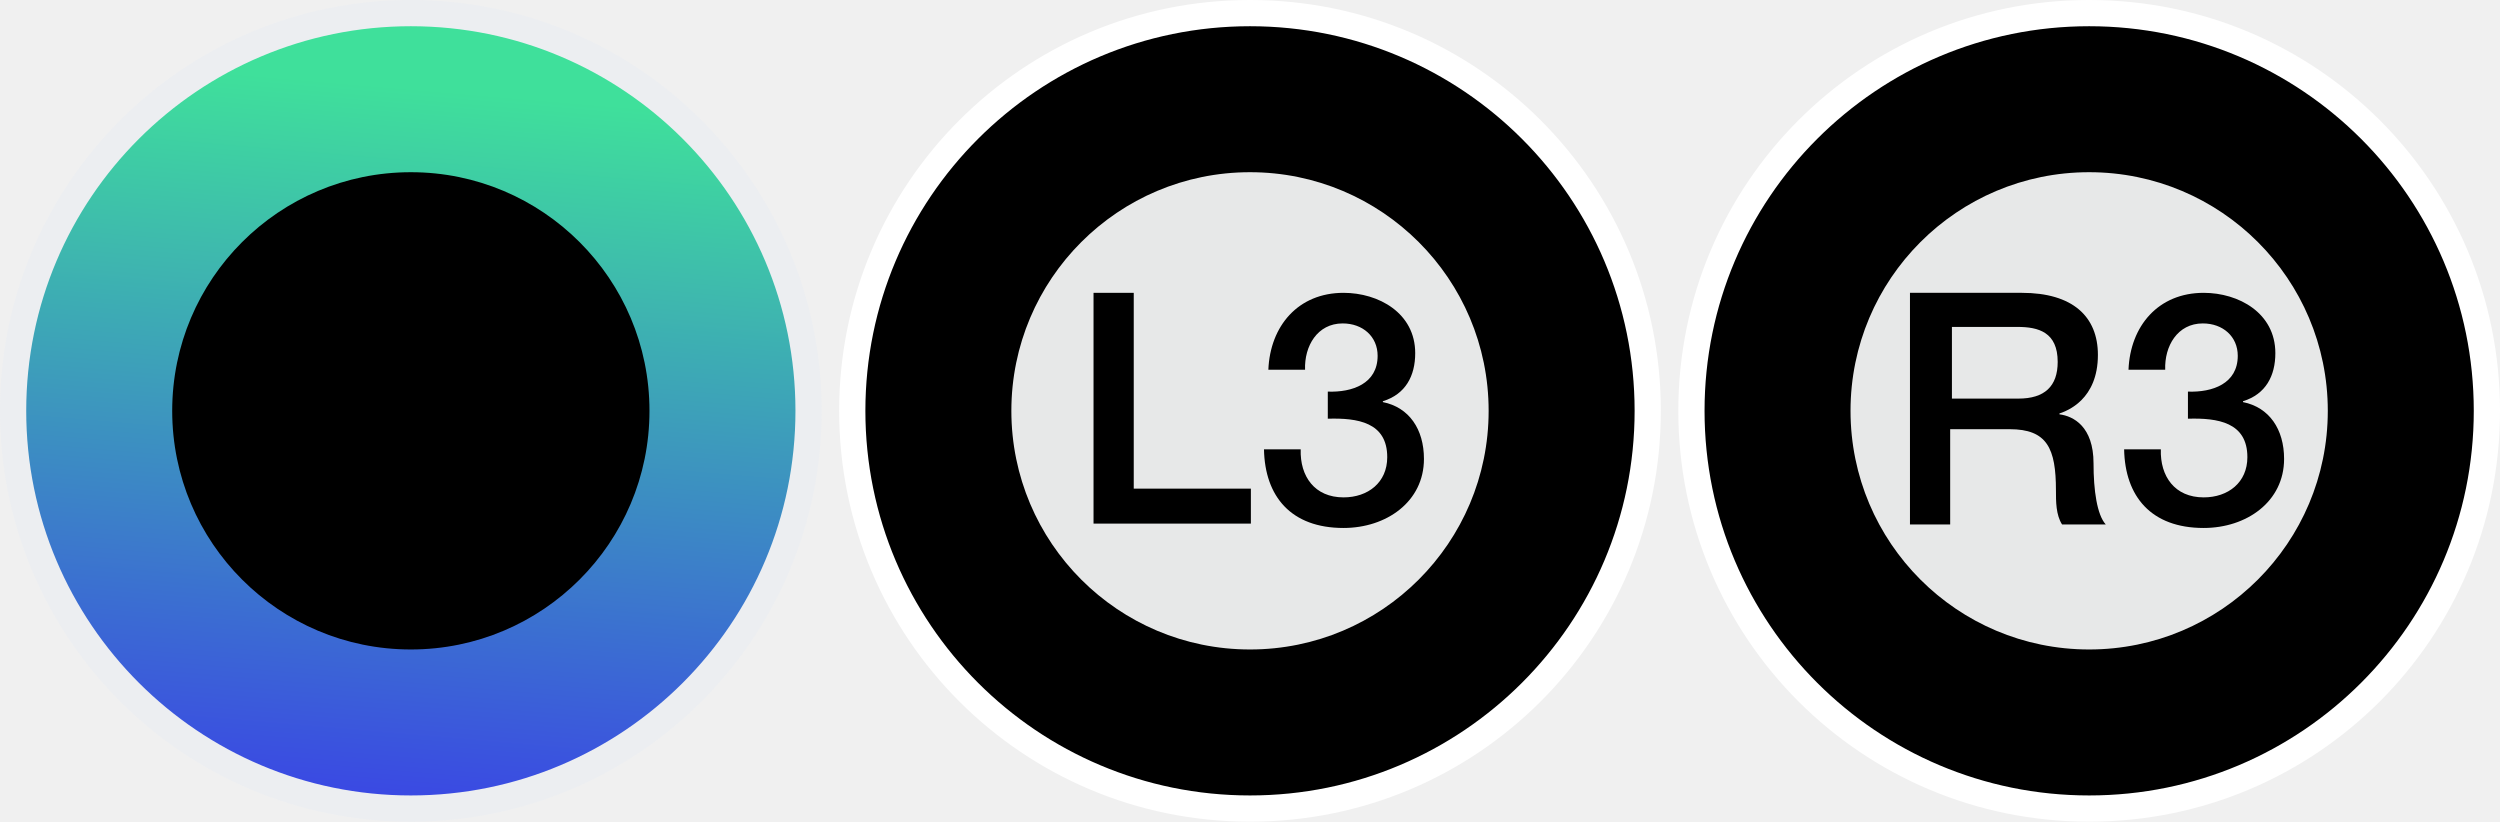
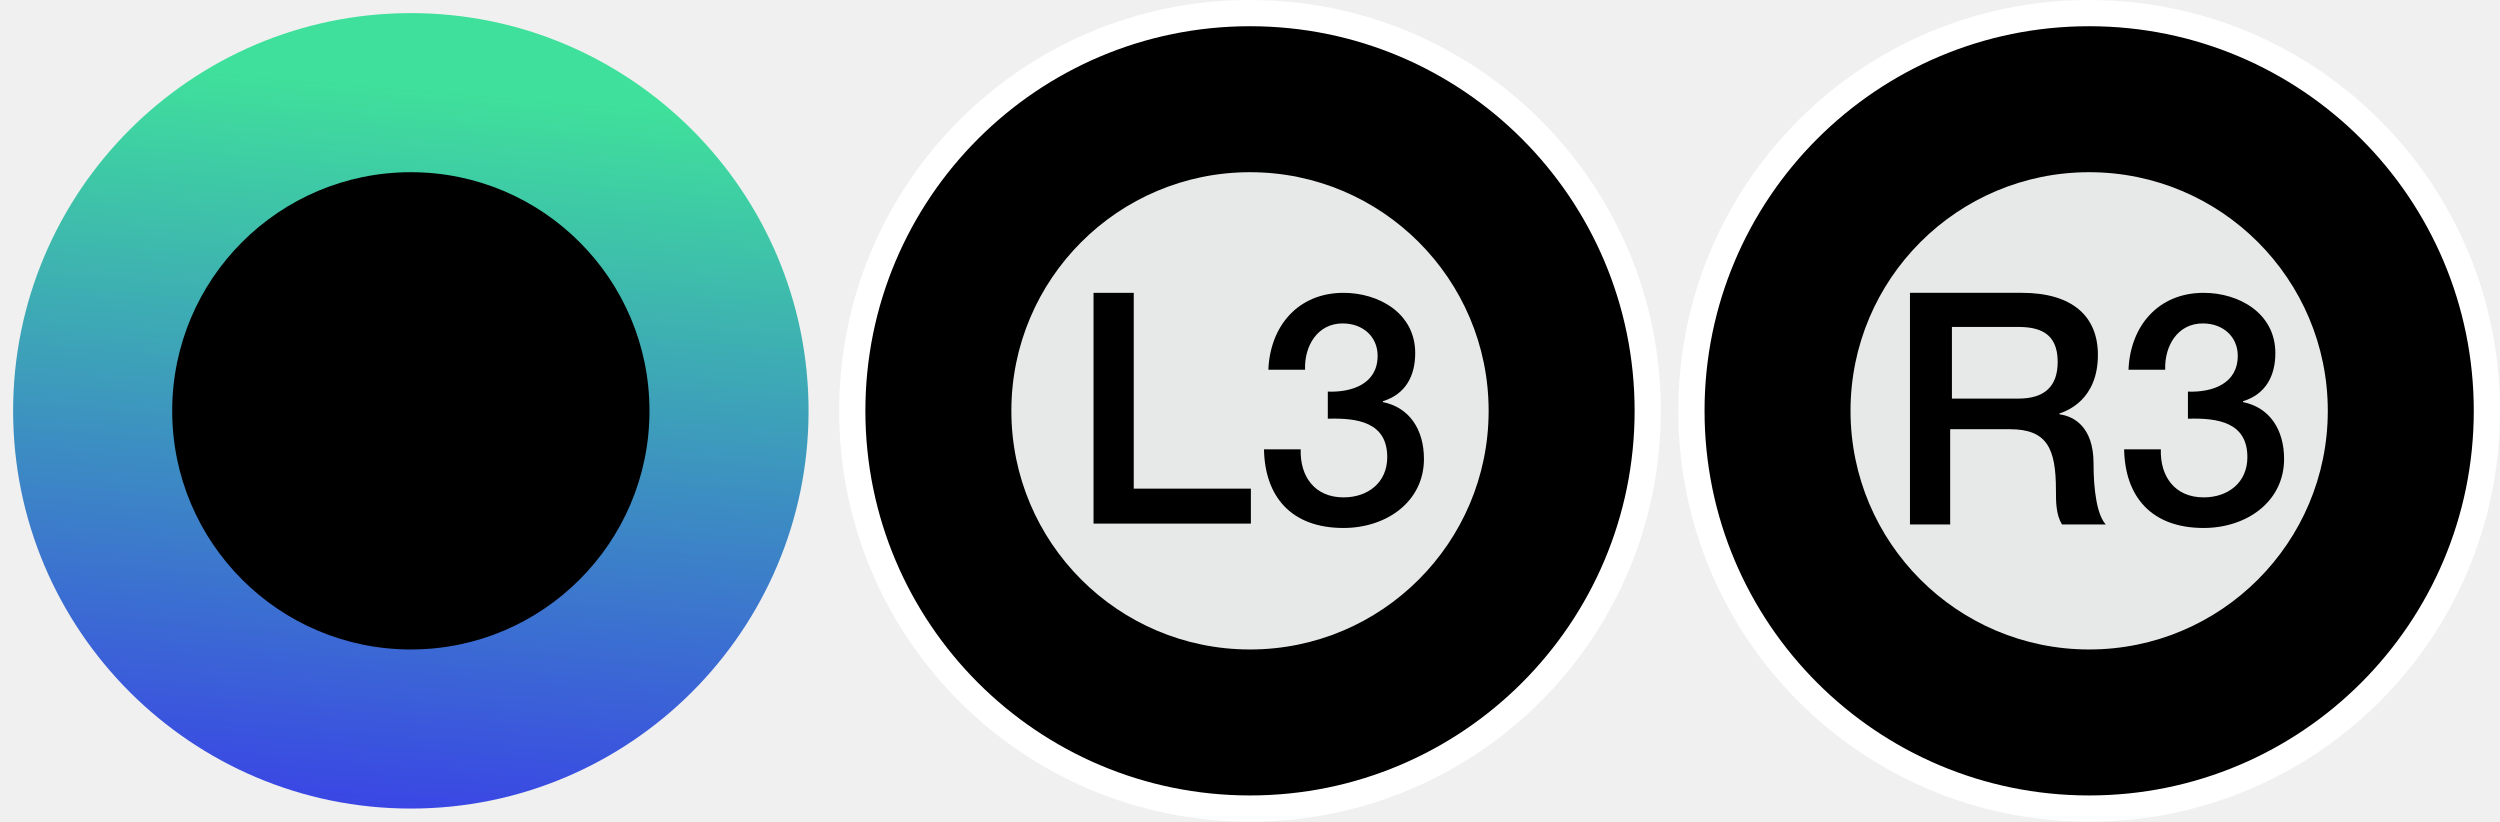
<svg xmlns="http://www.w3.org/2000/svg" version="1.1" id="Layer_1" x="0px" y="0px" width="286px" height="94px" viewBox="-816 494 286 94" style="enable-background:new -816 494 286 94;" xml:space="preserve">
  <defs id="defs2942" />
  <style type="text/css" id="style2885">
	.st0{fill:#C1272D;}
	.st1{fill:#CF2A32;}
	.st2{fill:#E02D39;}
	.st3{fill:#3ED8D2;}
	.st4{fill:#30D5CD;}
	.st5{fill:#1FD2C6;}
</style>
  <defs>
    <linearGradient id="MyGradient" gradientTransform="rotate(95)">
      <stop offset="5%" stop-color="#3fe09b" />
      <stop offset="95%" stop-color="#3a47e4" />
    </linearGradient>
  </defs>
  <g id="g2937">
    <g id="g2899">
      <g id="g2897">
        <g id="g2893">
          <path class="st0" d="M-769,586.5c-25.1,0-45.5-20.4-45.5-45.5s20.4-45.5,45.5-45.5s45.5,20.4,45.5,45.5S-743.9,586.5-769,586.5z      " id="path2887" style="fill:url(#MyGradient);fill-opacity:1" />
          <g id="g2891">
-             <path class="st1" d="M-769,497c24.3,0,44,19.7,44,44s-19.7,44-44,44s-44-19.7-44-44S-793.3,497-769,497 M-769,494       c-26,0-47,21-47,47s21,47,47,47s47-21,47-47S-743,494-769,494L-769,494z" id="path2889" style="fill:#eceef1;fill-opacity:1" />
+             <path class="st1" d="M-769,497c24.3,0,44,19.7,44,44s-19.7,44-44,44s-44-19.7-44-44S-793.3,497-769,497 M-769,494       c-26,0-47,21-47,47s21,47,47,47s47-21,47-47S-743,494-769,494L-769,494z" id="path2889" style="fill:#eceef1;fill-opacity:0" />
          </g>
        </g>
        <circle class="st2" cx="-769" cy="541" r="27.3" id="circle2895" style="fill:#000000;fill-opacity:1" />
      </g>
    </g>
    <g id="g2917">
      <g id="g2907">
        <path class="st3" d="M-673,586.5c-25.1,0-45.5-20.4-45.5-45.5s20.4-45.5,45.5-45.5s45.5,20.4,45.5,45.5S-647.9,586.5-673,586.5z" id="path2901" style="fill:#000000;fill-opacity:1" />
        <g id="g2905">
          <path class="st4" d="M-673,497c24.3,0,44,19.7,44,44s-19.7,44-44,44s-44-19.7-44-44S-697.3,497-673,497 M-673,494      c-26,0-47,21-47,47s21,47,47,47s47-21,47-47S-647,494-673,494L-673,494z" id="path2903" style="fill:#ffffff;fill-opacity:1" />
        </g>
      </g>
      <circle class="st5" cx="-673" cy="541" r="27.3" id="circle2909" style="fill:#e7e8e8;fill-opacity:1" />
      <g id="g2915">
        <path d="M-690.9,527.5h4.6v22.4h13.4v4h-18V527.5z" id="path2911" />
        <path d="M-664.1,538.8c2.8,0.1,5.7-0.9,5.7-4.1c0-2.2-1.7-3.7-4-3.7c-2.9,0-4.4,2.6-4.3,5.3h-4.2c0.2-5,3.4-8.8,8.6-8.8     c4,0,8.2,2.3,8.2,6.9c0,2.6-1.1,4.7-3.7,5.5v0.1c3,0.6,4.7,3.1,4.7,6.5c0,4.9-4.3,7.9-9.2,7.9c-6,0-9-3.6-9.1-9h4.2     c-0.1,3.1,1.6,5.5,4.9,5.5c2.8,0,5-1.7,5-4.6c0-4-3.4-4.5-6.8-4.4L-664.1,538.8L-664.1,538.8z" id="path2913" />
      </g>
    </g>
    <g id="g2935">
      <g id="g2925">
        <path class="st3" d="M-577,586.5c-25.1,0-45.5-20.4-45.5-45.5s20.4-45.5,45.5-45.5s45.5,20.4,45.5,45.5S-551.9,586.5-577,586.5z" id="path2919" style="fill:#000000;fill-opacity:1" />
        <g id="g2923">
          <path class="st4" d="M-577,497c24.3,0,44,19.7,44,44s-19.7,44-44,44s-44-19.7-44-44S-601.3,497-577,497 M-577,494      c-26,0-47,21-47,47s21,47,47,47s47-21,47-47S-551,494-577,494L-577,494z" id="path2921" style="fill:#ffffff;fill-opacity:1" />
        </g>
      </g>
      <circle class="st5" cx="-577" cy="541" r="27.3" id="circle2927" style="fill:#e7e8e8;fill-opacity:1" />
      <g id="g2933">
        <path d="M-597.3,527.5h12.6c5.8,0,8.7,2.7,8.7,7.1c0,5.1-3.5,6.4-4.4,6.7v0.1c1.6,0.2,3.9,1.4,3.9,5.6c0,3.1,0.4,5.9,1.4,7h-5     c-0.7-1.1-0.7-2.6-0.7-3.9c0-4.8-1-7-5.3-7h-6.8V554h-4.6v-26.5H-597.3z M-592.7,539.6h7.6c3,0,4.5-1.4,4.5-4.2     c0-3.4-2.2-4-4.6-4h-7.5V539.6z" id="path2929" />
        <path d="M-565.7,538.8c2.8,0.1,5.7-0.9,5.7-4.1c0-2.2-1.7-3.7-4-3.7c-2.9,0-4.4,2.6-4.3,5.3h-4.2c0.2-5,3.4-8.8,8.6-8.8     c4,0,8.2,2.3,8.2,6.9c0,2.6-1.1,4.7-3.7,5.5v0.1c3,0.6,4.7,3.1,4.7,6.5c0,4.9-4.3,7.9-9.2,7.9c-6,0-9-3.6-9.1-9h4.2     c-0.1,3.1,1.6,5.5,4.9,5.5c2.8,0,5-1.7,5-4.6c0-4-3.4-4.5-6.8-4.4L-565.7,538.8L-565.7,538.8z" id="path2931" />
      </g>
    </g>
  </g>
</svg>
